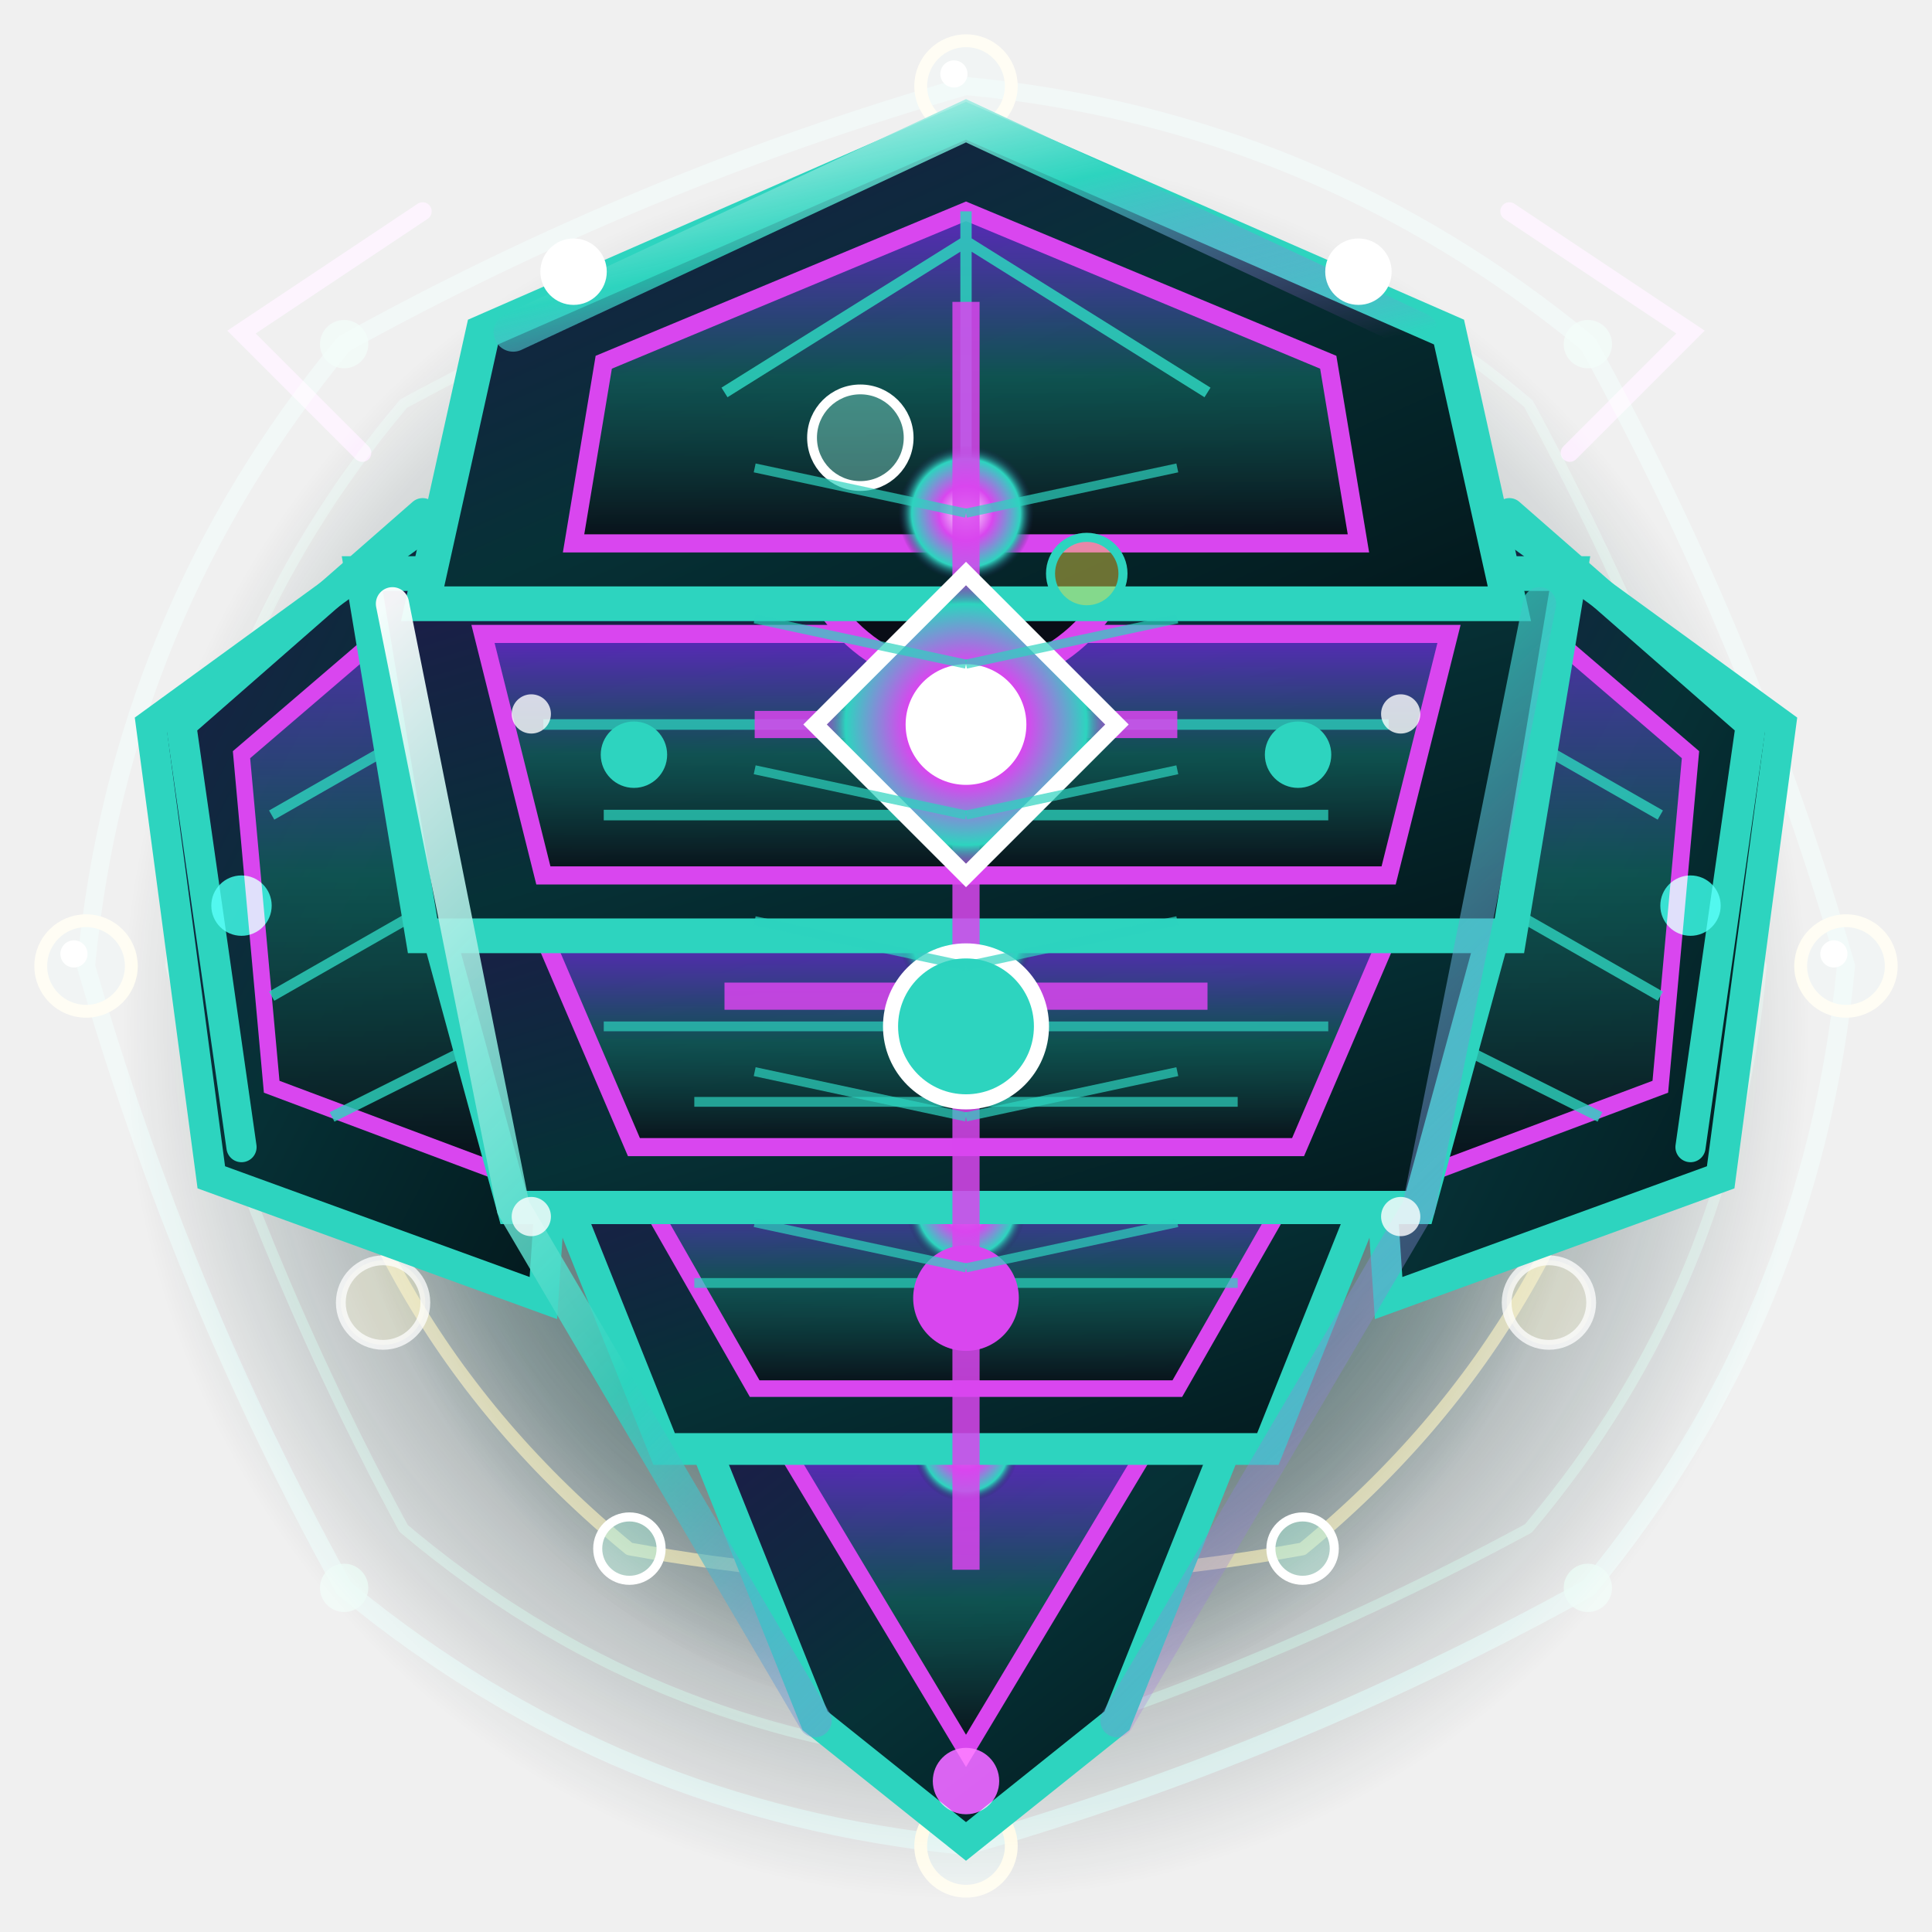
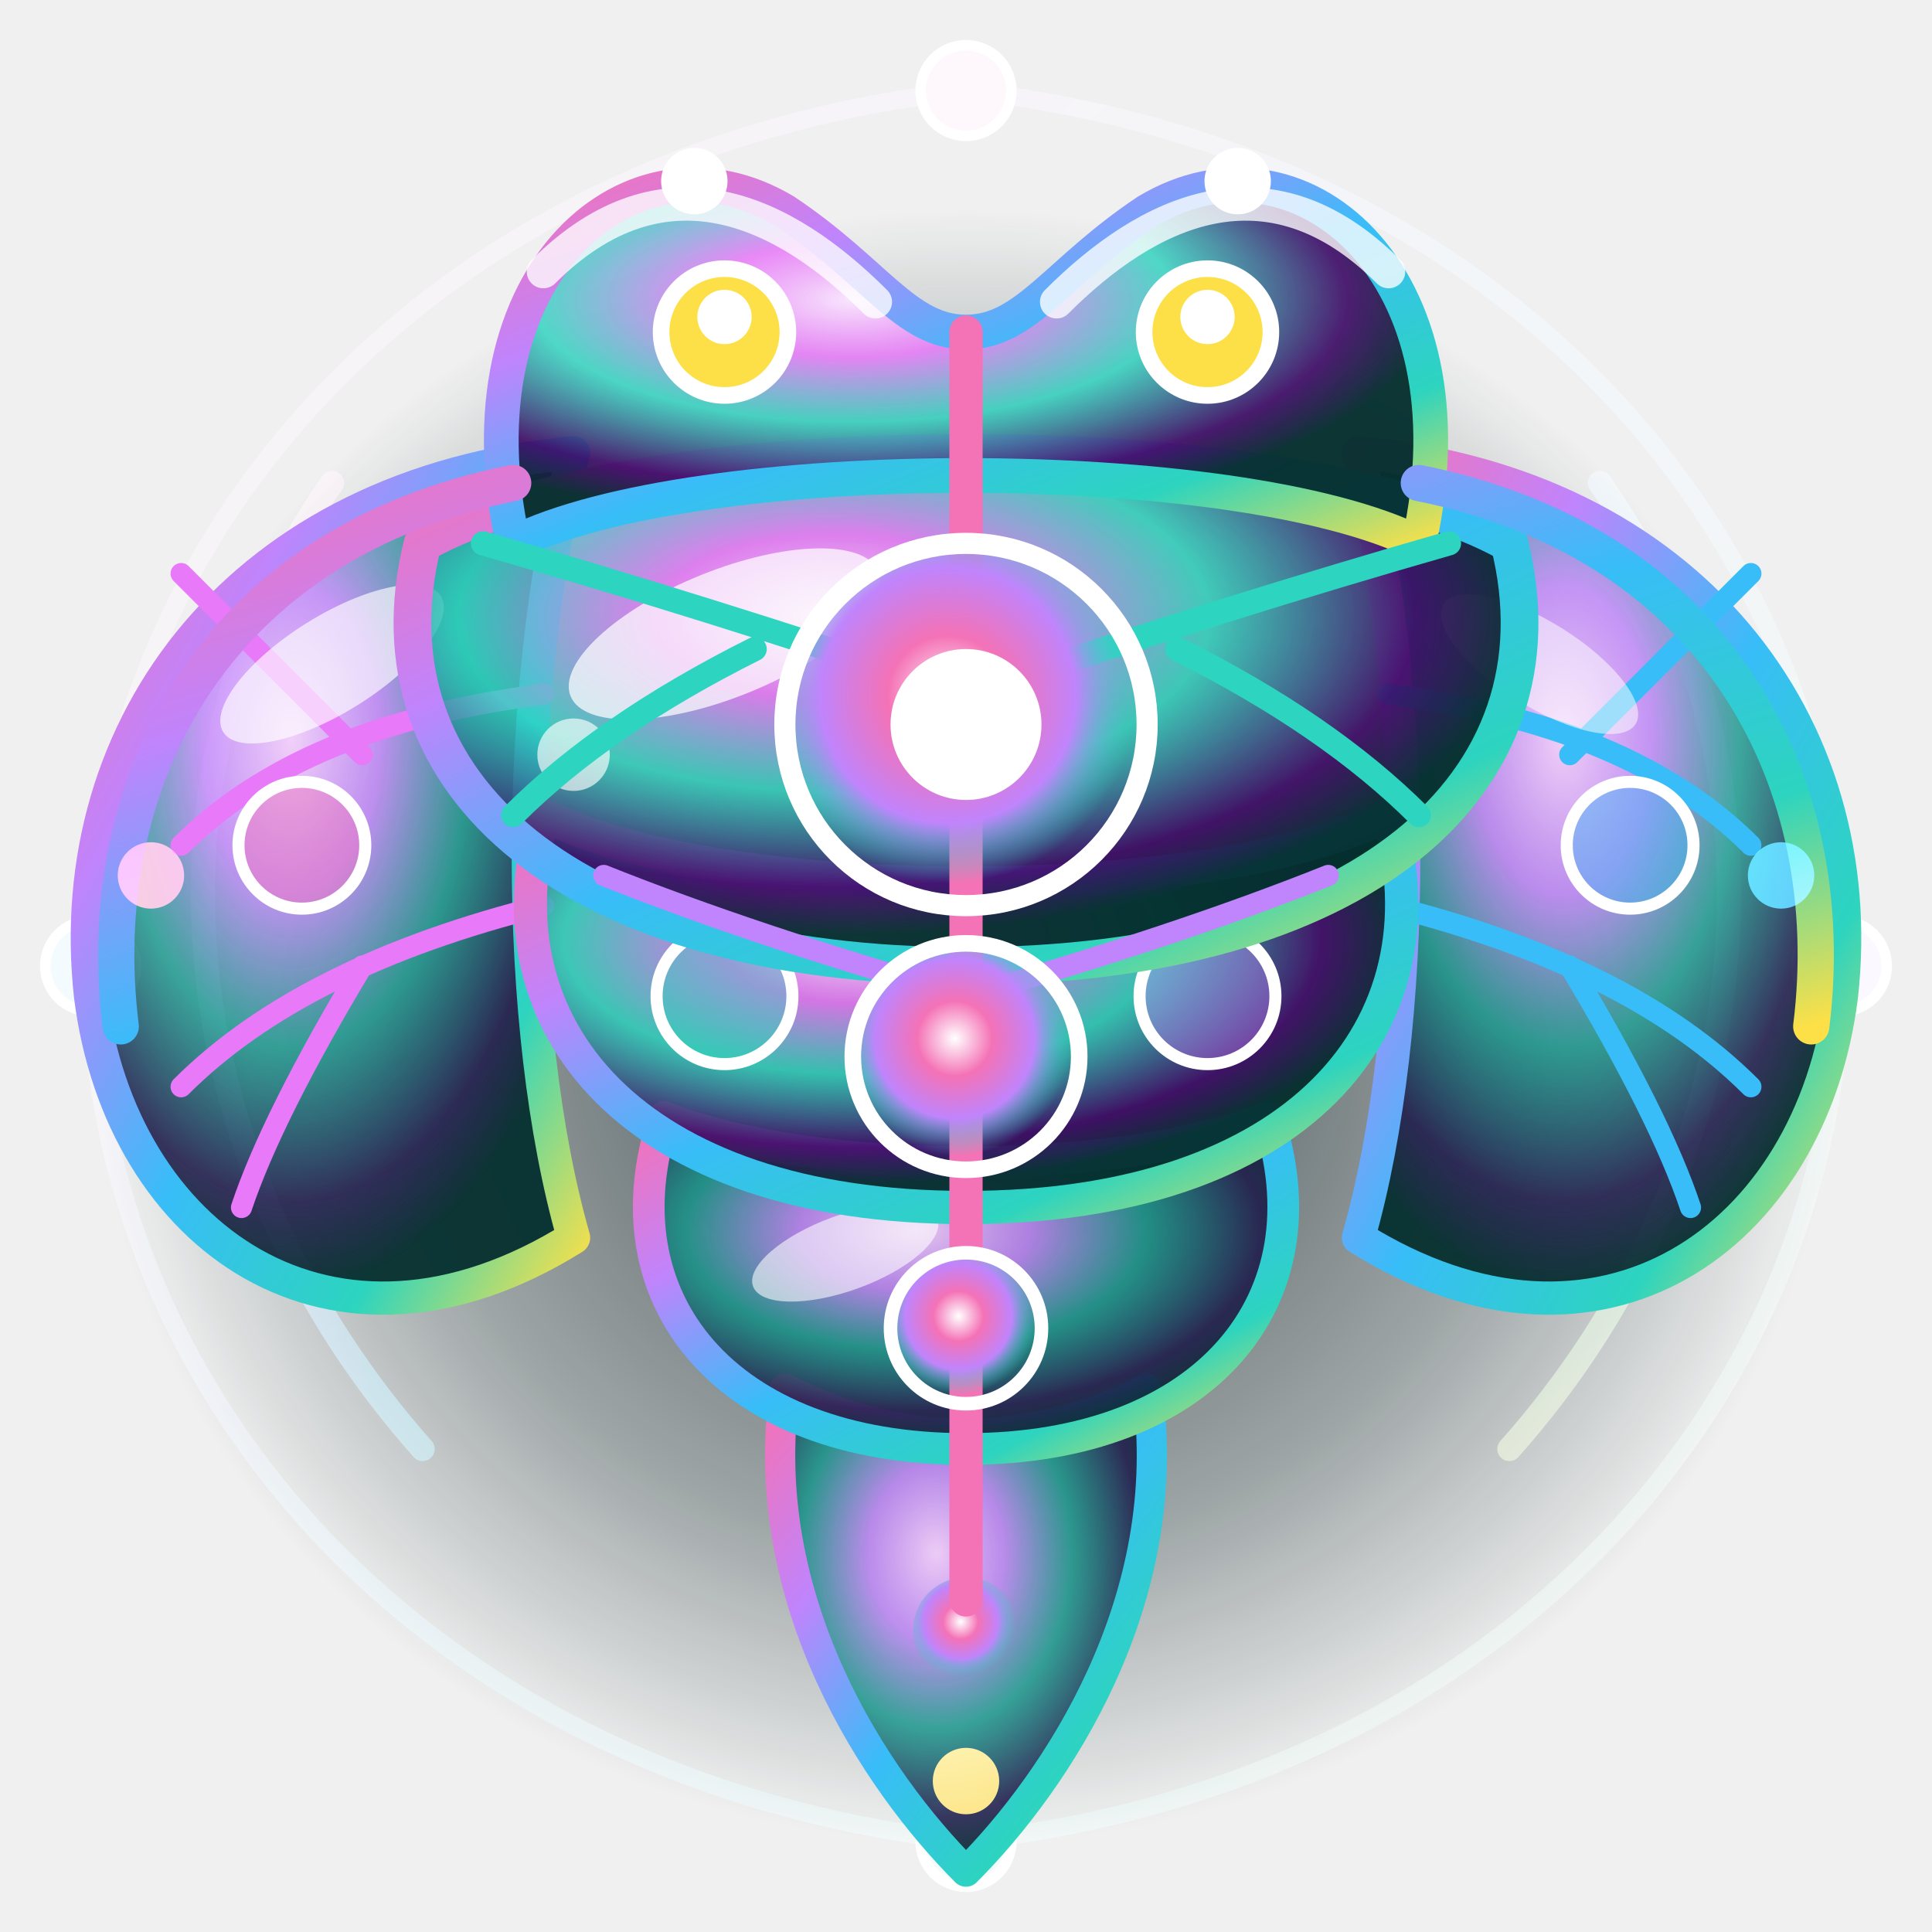
<svg xmlns="http://www.w3.org/2000/svg" viewBox="0 0 128 128" fill="none" data-rig-id="torso-t3-predator-rig" data-root-anchor="64,64" data-has-aura="true">
  <defs>
    <radialGradient id="t3-shadow" cx="50%" cy="50%" r="50%">
-       <stop offset="0%" stop-color="#021317" stop-opacity="0.75" />
-       <stop offset="65%" stop-color="#03181c" stop-opacity="0.35" />
+       <stop offset="0%" stop-color="#021317" stop-opacity="0.76" />
+       <stop offset="65%" stop-color="#03181c" stop-opacity="0.34" />
      <stop offset="100%" stop-color="#03181c" stop-opacity="0" />
    </radialGradient>
-     <radialGradient id="t3-aura" cx="50%" cy="50%" r="50%">
-       <stop offset="0%" stop-color="#d946ef" stop-opacity="0.28" />
-       <stop offset="55%" stop-color="#2dd4bf" stop-opacity="0.16" />
-       <stop offset="100%" stop-color="#03181c" stop-opacity="0" />
+     <radialGradient id="t3-jelly-wing" cx="42%" cy="34%" r="65%">
+       <stop offset="0%" stop-color="#f5d0fe" stop-opacity="0.90" />
+       <stop offset="28%" stop-color="#c084fc" stop-opacity="0.80" />
+       <stop offset="56%" stop-color="#0d9488" stop-opacity="0.78" />
+       <stop offset="84%" stop-color="#1e1b4b" stop-opacity="0.88" />
+       <stop offset="100%" stop-color="#042f2e" stop-opacity="0.95" />
    </radialGradient>
-     <linearGradient id="t3-armor" x1="0%" y1="0%" x2="100%" y2="100%">
-       <stop offset="0%" stop-color="#1e1b4b" />
-       <stop offset="50%" stop-color="#063136" />
-       <stop offset="100%" stop-color="#03181c" />
+     <radialGradient id="t3-jelly-core" cx="38%" cy="32%" r="62%">
+       <stop offset="0%" stop-color="#fae8ff" stop-opacity="0.95" />
+       <stop offset="26%" stop-color="#e879f9" stop-opacity="0.86" />
+       <stop offset="55%" stop-color="#2dd4bf" stop-opacity="0.82" />
+       <stop offset="85%" stop-color="#3b0764" stop-opacity="0.90" />
+       <stop offset="100%" stop-color="#042f2e" stop-opacity="0.96" />
+     </radialGradient>
+     <linearGradient id="t3-ctenophore-irid" x1="0%" y1="0%" x2="100%" y2="100%">
+       <stop offset="0%" stop-color="#f472b6" />
+       <stop offset="25%" stop-color="#c084fc" />
+       <stop offset="52%" stop-color="#38bdf8" />
+       <stop offset="78%" stop-color="#2dd4bf" />
+       <stop offset="100%" stop-color="#fde047" />
    </linearGradient>
-     <linearGradient id="t3-carapace" x1="0%" y1="0%" x2="0%" y2="100%">
-       <stop offset="0%" stop-color="#6d28d9" stop-opacity="0.8" />
-       <stop offset="50%" stop-color="#115e59" stop-opacity="0.75" />
-       <stop offset="100%" stop-color="#090d16" stop-opacity="0.95" />
-     </linearGradient>
-     <radialGradient id="t3-core" cx="50%" cy="50%" r="50%">
+     <radialGradient id="t3-synapse" cx="45%" cy="42%" r="52%">
      <stop offset="0%" stop-color="#ffffff" />
-       <stop offset="40%" stop-color="#d946ef" />
-       <stop offset="80%" stop-color="#2dd4bf" />
-       <stop offset="100%" stop-color="#1e1b4b" stop-opacity="0" />
-     </radialGradient>
-     <linearGradient id="t3-rim" x1="0%" y1="0%" x2="100%" y2="100%">
-       <stop offset="0%" stop-color="#ffffff" stop-opacity="0.95" />
-       <stop offset="45%" stop-color="#2dd4bf" stop-opacity="0.8" />
-       <stop offset="100%" stop-color="#d946ef" stop-opacity="0" />
-     </linearGradient>
-     <radialGradient id="confocal-halo" cx="50%" cy="50%" r="50%">
-       <stop offset="0%" stop-color="#2dd4bf" stop-opacity="0" />
-       <stop offset="68%" stop-color="#2dd4bf" stop-opacity="0.16" />
-       <stop offset="86%" stop-color="#a855f7" stop-opacity="0.32" />
-       <stop offset="100%" stop-color="#03181c" stop-opacity="0" />
+       <stop offset="32%" stop-color="#f472b6" />
+       <stop offset="68%" stop-color="#c084fc" />
+       <stop offset="100%" stop-color="#2dd4bf" stop-opacity="0" />
    </radialGradient>
  </defs>
  <g id="part-shadow-cast" data-pivot="64,68" data-parent="root" data-z-index="1" data-blend="multiply" style="mix-blend-mode: multiply">
-     <ellipse cx="64" cy="68" rx="56" ry="58" fill="url(#t3-shadow)" />
-     <ellipse cx="64" cy="68" rx="42" ry="46" fill="url(#t3-shadow)" />
+     <ellipse cx="64" cy="68" rx="58" ry="54" fill="url(#t3-shadow)" />
  </g>
  <g id="part-aura-ring-outer" data-pivot="64,64" data-parent="root" data-z-index="4" data-blend="screen" data-motion="spin-cw" style="mix-blend-mode: screen">
-     <circle cx="64" cy="64" r="62" fill="url(#t3-aura)" />
-     <path fill="none" stroke="#2dd4bf" stroke-width="1.2" stroke-opacity="0.65" d="M122.3,64 Q120.08,87.23 105.22,105.22 Q85.58,116.09 64,122.3 Q40.77,120.08 22.78,105.22 Q11.91,85.58 5.7,64 Q7.92,40.77 22.78,22.78 Q42.42,11.91 64,5.7 Q87.23,7.92 105.22,22.78 Q116.09,42.42 122.3,64 Z" stroke-linecap="round" stroke-linejoin="round" />
-     <path fill="none" stroke="#34d399" stroke-width="0.7" stroke-opacity="0.5" d="M116.7,64 Q114.91,85.09 101.26,101.26 Q83.43,110.91 64,116.7 Q42.91,114.91 26.74,101.26 Q17.09,83.43 11.3,64 Q13.09,42.91 26.74,26.74 Q44.57,17.09 64,11.3 Q85.09,13.09 101.26,26.74 Q110.91,44.57 116.7,64 Z" stroke-linecap="round" stroke-linejoin="round" />
-     <circle cx="122.3" cy="64" r="3.0" fill="#2dd4bf" fill-opacity="0.35" stroke="#fde047" stroke-width="0.85" />
-     <circle cx="121.5" cy="63.2" r="0.9" fill="#ffffff" />
-     <circle cx="105.2" cy="105.2" r="1.6" fill="#34d399" fill-opacity="0.8" />
-     <circle cx="64" cy="122.3" r="3.0" fill="#2dd4bf" fill-opacity="0.35" stroke="#fde047" stroke-width="0.85" />
-     <circle cx="63.2" cy="121.5" r="0.9" fill="#ffffff" />
-     <circle cx="22.8" cy="105.2" r="1.6" fill="#34d399" fill-opacity="0.8" />
-     <circle cx="5.7" cy="64" r="3.0" fill="#2dd4bf" fill-opacity="0.35" stroke="#fde047" stroke-width="0.85" />
-     <circle cx="4.9" cy="63.2" r="0.9" fill="#ffffff" />
-     <circle cx="22.8" cy="22.8" r="1.6" fill="#34d399" fill-opacity="0.8" />
-     <circle cx="64" cy="5.7" r="3.0" fill="#2dd4bf" fill-opacity="0.35" stroke="#fde047" stroke-width="0.85" />
-     <circle cx="63.2" cy="4.9" r="0.9" fill="#ffffff" />
-     <circle cx="105.2" cy="22.8" r="1.6" fill="#34d399" fill-opacity="0.8" />
+     <path d="M64 6 C100 10 122 36 122 64 C122 92 100 118 64 122 C28 118 6 92 6 64 C6 36 28 10 64 6 Z" stroke="url(#t3-ctenophore-irid)" stroke-width="1.2" stroke-opacity="0.55" />
+     <circle cx="64" cy="6" r="3.0" fill="#f472b6" stroke="#ffffff" stroke-width="0.7" />
+     <circle cx="122" cy="64" r="3.0" fill="#c084fc" stroke="#ffffff" stroke-width="0.7" />
+     <circle cx="64" cy="122" r="3.0" fill="#2dd4bf" stroke="#ffffff" stroke-width="0.7" />
+     <circle cx="6" cy="64" r="3.0" fill="#38bdf8" stroke="#ffffff" stroke-width="0.7" />
  </g>
  <g id="part-aura-ring-inner" data-pivot="64,64" data-parent="root" data-z-index="5" data-blend="screen" data-motion="spin-ccw" style="mix-blend-mode: screen">
-     <path fill="none" stroke="#fde047" stroke-width="0.85" stroke-opacity="0.62" d="M108.6,64 Q104.7,87.5 86.3,102.62 Q64,106.68 41.7,102.62 Q23.3,87.5 19.4,64 Q27.04,42.66 41.7,25.38 Q64,17 86.3,25.38 Q100.96,42.66 108.6,64 Z" stroke-linecap="round" stroke-linejoin="round" />
-     <circle cx="108.6" cy="64" r="2.1" fill="#34d399" fill-opacity="0.45" stroke="#ffffff" stroke-width="0.6" />
-     <circle cx="86.3" cy="102.6" r="2.1" fill="#34d399" fill-opacity="0.45" stroke="#ffffff" stroke-width="0.6" />
-     <circle cx="41.7" cy="102.6" r="2.1" fill="#34d399" fill-opacity="0.45" stroke="#ffffff" stroke-width="0.6" />
-     <circle cx="19.4" cy="64" r="2.1" fill="#34d399" fill-opacity="0.45" stroke="#ffffff" stroke-width="0.6" />
-     <circle cx="41.7" cy="25.4" r="2.1" fill="#34d399" fill-opacity="0.45" stroke="#ffffff" stroke-width="0.6" />
-     <circle cx="86.3" cy="25.4" r="2.1" fill="#34d399" fill-opacity="0.45" stroke="#ffffff" stroke-width="0.6" />
-     <circle cx="102.62" cy="86.3" r="2.8" fill="#fde047" fill-opacity="0.38" stroke="#ffffff" stroke-width="0.65" stroke-opacity="0.75" />
-     <circle cx="25.38" cy="86.3" r="2.8" fill="#fde047" fill-opacity="0.38" stroke="#ffffff" stroke-width="0.65" stroke-opacity="0.75" />
-     <circle cx="64" cy="19.4" r="2.8" fill="#fde047" fill-opacity="0.38" stroke="#ffffff" stroke-width="0.65" stroke-opacity="0.75" />
+     <path d="M22 32 C8 52 12 78 28 96 M106 32 C120 52 116 78 100 96" stroke="url(#t3-ctenophore-irid)" stroke-width="1.6" stroke-linecap="round" stroke-opacity="0.68" />
  </g>
  <g id="part-torso-tail" data-pivot="64,96" data-parent="part-torso-thorax-3" data-z-index="12" data-blend="normal" data-motion="wave-tail">
-     <circle cx="64" cy="96" r="8" fill="#090d16" stroke="#d946ef" stroke-width="1.5" />
-     <polygon points="46,94 82,94 74,114 64,122 54,114" fill="url(#t3-armor)" stroke="#2dd4bf" stroke-width="2.0" />
-     <polygon points="52,96 76,96 64,116" fill="url(#t3-carapace)" stroke="#d946ef" stroke-width="1.1" />
-     <circle cx="64" cy="96" r="3.5" fill="url(#t3-core)" />
+     <path d="M52 92 C50 106 58 118 64 124 C70 118 78 106 76 92 C68 96 60 96 52 92 Z" fill="url(#t3-jelly-wing)" stroke="url(#t3-ctenophore-irid)" stroke-width="2.0" stroke-linejoin="round" />
+     <circle cx="64" cy="108" r="3.5" fill="url(#t3-synapse)" />
  </g>
  <g id="part-torso-thorax-3" data-pivot="64,80" data-parent="part-torso-thorax-2" data-z-index="16" data-blend="normal" data-motion="wave-spine-3">
-     <circle cx="64" cy="80" r="10" fill="#090d16" stroke="#2dd4bf" stroke-width="1.5" />
-     <polygon points="36,76 92,76 84,96 44,96" fill="url(#t3-armor)" stroke="#2dd4bf" stroke-width="2.1" />
-     <polygon points="42,78 86,78 78,92 50,92" fill="url(#t3-carapace)" stroke="#d946ef" stroke-width="1.1" />
-     <line x1="46" y1="85" x2="82" y2="85" stroke="#2dd4bf" stroke-width="0.65" stroke-opacity="0.7" />
-     <circle cx="64" cy="80" r="4" fill="url(#t3-core)" />
+     <path d="M44 74 C40 86 48 96 64 96 C80 96 88 86 84 74 C74 78 54 78 44 74 Z" fill="url(#t3-jelly-wing)" stroke="url(#t3-ctenophore-irid)" stroke-width="2.1" stroke-linejoin="round" />
+     <ellipse cx="56" cy="83" rx="6.5" ry="2.5" transform="rotate(-20 56 83)" fill="#ffffff" fill-opacity="0.58" />
  </g>
-   <g id="part-flank-L" data-pivot="30,56" data-parent="part-torso-thorax-1" data-z-index="19" data-blend="normal" data-motion="rotate-sym-left">
-     <circle cx="30" cy="56" r="7" fill="#090d16" stroke="#2dd4bf" stroke-width="1.5" />
-     <polygon points="32,32 10,48 14,78 36,86 38,56" fill="url(#t3-armor)" stroke="#2dd4bf" stroke-width="2.0" />
-     <polygon points="30,38 16,50 18,72 34,78" fill="url(#t3-carapace)" stroke="#d946ef" stroke-width="1.1" />
-     <path d="M32 46 L18 54 M32 58 L18 66 M34 68 L22 74" stroke="#2dd4bf" stroke-width="0.7" stroke-opacity="0.8" />
-     <circle cx="30" cy="56" r="3" fill="#d946ef" />
+   <g id="part-flank-L" data-pivot="34,54" data-parent="part-torso-thorax-1" data-z-index="19" data-blend="normal" data-motion="rotate-sym-left">
+     <path d="M38 30 C16 32 4 48 6 66 C8 82 22 92 38 82 C34 68 34 46 38 30 Z" fill="url(#t3-jelly-wing)" stroke="url(#t3-ctenophore-irid)" stroke-width="2.2" stroke-linejoin="round" />
+     <path d="M36 46 Q20 48 12 56 M24 50 Q16 42 12 38 M36 60 Q20 64 12 72 M24 64 Q18 74 16 80" stroke="#e879f9" stroke-width="1.4" stroke-linecap="round" />
+     <circle cx="20" cy="56" r="4.2" fill="#f472b6" fill-opacity="0.42" stroke="#ffffff" stroke-width="0.8" />
+     <ellipse cx="22" cy="44" rx="8.5" ry="3.2" transform="rotate(-32 22 44)" fill="#ffffff" fill-opacity="0.65" />
  </g>
-   <g id="part-flank-R" data-pivot="98,56" data-parent="part-torso-thorax-1" data-z-index="19" data-blend="normal" data-motion="rotate-sym-right">
-     <circle cx="98" cy="56" r="7" fill="#090d16" stroke="#2dd4bf" stroke-width="1.5" />
-     <polygon points="96,32 118,48 114,78 92,86 90,56" fill="url(#t3-armor)" stroke="#2dd4bf" stroke-width="2.0" />
-     <polygon points="98,38 112,50 110,72 94,78" fill="url(#t3-carapace)" stroke="#d946ef" stroke-width="1.1" />
-     <path d="M96 46 L110 54 M96 58 L110 66 M94 68 L106 74" stroke="#2dd4bf" stroke-width="0.7" stroke-opacity="0.8" />
-     <circle cx="98" cy="56" r="3" fill="#d946ef" />
+   <g id="part-flank-R" data-pivot="94,54" data-parent="part-torso-thorax-1" data-z-index="19" data-blend="normal" data-motion="rotate-sym-right">
+     <path d="M90 30 C112 32 124 48 122 66 C120 82 106 92 90 82 C94 68 94 46 90 30 Z" fill="url(#t3-jelly-wing)" stroke="url(#t3-ctenophore-irid)" stroke-width="2.2" stroke-linejoin="round" />
+     <path d="M92 46 Q108 48 116 56 M104 50 Q112 42 116 38 M92 60 Q108 64 116 72 M104 64 Q110 74 112 80" stroke="#38bdf8" stroke-width="1.4" stroke-linecap="round" />
+     <circle cx="108" cy="56" r="4.2" fill="#38bdf8" fill-opacity="0.42" stroke="#ffffff" stroke-width="0.8" />
+     <ellipse cx="102" cy="44" rx="7.5" ry="2.8" transform="rotate(32 102 44)" fill="#ffffff" fill-opacity="0.52" />
  </g>
  <g id="part-torso-thorax-2" data-pivot="64,62" data-parent="part-torso-thorax-1" data-z-index="22" data-blend="normal" data-motion="wave-spine-2">
-     <circle cx="64" cy="62" r="11" fill="#090d16" stroke="#2dd4bf" stroke-width="1.6" />
-     <polygon points="28,58 100,58 94,80 34,80" fill="url(#t3-armor)" stroke="#2dd4bf" stroke-width="2.2" />
-     <polygon points="36,62 92,62 86,76 42,76" fill="url(#t3-carapace)" stroke="#d946ef" stroke-width="1.2" />
-     <path d="M40 68 L88 68 M46 73 L82 73" stroke="#2dd4bf" stroke-width="0.65" stroke-opacity="0.7" />
-     <circle cx="64" cy="62" r="4.5" fill="url(#t3-core)" />
+     <path d="M36 54 C32 68 42 80 64 80 C86 80 96 68 92 54 C80 60 48 60 36 54 Z" fill="url(#t3-jelly-core)" stroke="url(#t3-ctenophore-irid)" stroke-width="2.2" stroke-linejoin="round" />
+     <circle cx="48" cy="66" r="4.5" fill="#2dd4bf" fill-opacity="0.40" stroke="#ffffff" stroke-width="0.8" />
+     <circle cx="80" cy="66" r="4.5" fill="#c084fc" fill-opacity="0.40" stroke="#ffffff" stroke-width="0.8" />
  </g>
  <g id="part-torso-thorax-1" data-pivot="64,44" data-parent="root" data-z-index="26" data-blend="normal" data-motion="wave-spine-1">
-     <polygon points="24,38 104,38 100,62 28,62" fill="url(#t3-armor)" stroke="#2dd4bf" stroke-width="2.3" />
-     <polygon points="32,42 96,42 92,58 36,58" fill="url(#t3-carapace)" stroke="#d946ef" stroke-width="1.2" />
-     <path d="M36 48 L92 48 M40 54 L88 54" stroke="#2dd4bf" stroke-width="0.7" stroke-opacity="0.75" />
-     <circle cx="42" cy="50" r="2.2" fill="#2dd4bf" />
-     <circle cx="86" cy="50" r="2.2" fill="#2dd4bf" />
+     <path d="M28 36 C24 52 38 64 64 64 C90 64 104 52 100 36 C86 28 42 28 28 36 Z" fill="url(#t3-jelly-core)" stroke="url(#t3-ctenophore-irid)" stroke-width="2.5" stroke-linejoin="round" />
+     <ellipse cx="48" cy="42" rx="11" ry="4.2" transform="rotate(-22 48 42)" fill="#ffffff" fill-opacity="0.72" />
+     <circle cx="38" cy="50" r="2.4" fill="#ffffff" fill-opacity="0.65" />
  </g>
-   <g id="part-torso-head" data-pivot="64,34" data-parent="part-torso-thorax-1" data-z-index="30" data-blend="normal" data-motion="nod-head">
-     <circle cx="64" cy="34" r="11" fill="#090d16" stroke="#d946ef" stroke-width="1.6" />
-     <polygon points="64,8 96,22 100,40 28,40 32,22" fill="url(#t3-armor)" stroke="#2dd4bf" stroke-width="2.3" />
-     <polygon points="64,14 88,24 90,36 38,36 40,24" fill="url(#t3-carapace)" stroke="#d946ef" stroke-width="1.2" />
-     <path d="M48 26 L64 16 L80 26 M64 14 L64 36" stroke="#2dd4bf" stroke-width="0.75" stroke-opacity="0.85" />
-     <circle cx="64" cy="34" r="4.5" fill="url(#t3-core)" />
-     <circle cx="57" cy="29" r="3.2" fill="#99f6e4" fill-opacity="0.38" stroke="#ffffff" stroke-width="0.65" />
-     <circle cx="72" cy="38" r="2.4" fill="#fde047" fill-opacity="0.42" stroke="#2dd4bf" stroke-width="0.6" />
+   <g id="part-torso-head" data-pivot="64,28" data-parent="part-torso-thorax-1" data-z-index="30" data-blend="normal" data-motion="nod-head">
+     <path d="M34 36 C30 18 42 8 52 14 C58 18 60 22 64 22 C68 22 70 18 76 14 C86 8 98 18 94 36 C82 30 46 30 34 36 Z" fill="url(#t3-jelly-core)" stroke="url(#t3-ctenophore-irid)" stroke-width="2.3" stroke-linejoin="round" />
+     <circle cx="48" cy="22" r="4.2" fill="#fde047" stroke="#ffffff" stroke-width="1.1" />
+     <circle cx="48" cy="21" r="1.8" fill="#ffffff" />
+     <circle cx="80" cy="22" r="4.2" fill="#fde047" stroke="#ffffff" stroke-width="1.1" />
+     <circle cx="80" cy="21" r="1.8" fill="#ffffff" />
  </g>
-   <g id="part-neural-core" data-pivot="64,56" data-parent="part-torso-thorax-1" data-z-index="35" data-blend="normal" data-motion="pulse-core">
-     <path d="M64 20 L64 104 M50 48 L78 48 M48 66 L80 66" stroke="#d946ef" stroke-width="1.8" stroke-opacity="0.85" />
-     <polygon points="64,38 74,48 64,58 54,48" fill="url(#t3-core)" stroke="#ffffff" stroke-width="1.1" />
-     <circle cx="64" cy="48" r="4" fill="#ffffff" />
-     <circle cx="64" cy="68" r="5" fill="#2dd4bf" stroke="#ffffff" stroke-width="1.0" />
-     <circle cx="64" cy="86" r="3.5" fill="#d946ef" />
-     <line x1="64" y1="34" x2="50" y2="31" stroke="#2dd4bf" stroke-width="0.6" stroke-opacity="0.7" />
-     <line x1="64" y1="34" x2="78" y2="31" stroke="#2dd4bf" stroke-width="0.6" stroke-opacity="0.7" />
-     <line x1="64" y1="44" x2="50" y2="41" stroke="#2dd4bf" stroke-width="0.6" stroke-opacity="0.7" />
-     <line x1="64" y1="44" x2="78" y2="41" stroke="#2dd4bf" stroke-width="0.6" stroke-opacity="0.7" />
-     <line x1="64" y1="54" x2="50" y2="51" stroke="#2dd4bf" stroke-width="0.6" stroke-opacity="0.7" />
-     <line x1="64" y1="54" x2="78" y2="51" stroke="#2dd4bf" stroke-width="0.6" stroke-opacity="0.7" />
-     <line x1="64" y1="64" x2="50" y2="61" stroke="#2dd4bf" stroke-width="0.6" stroke-opacity="0.7" />
-     <line x1="64" y1="64" x2="78" y2="61" stroke="#2dd4bf" stroke-width="0.6" stroke-opacity="0.7" />
-     <line x1="64" y1="74" x2="50" y2="71" stroke="#2dd4bf" stroke-width="0.6" stroke-opacity="0.7" />
-     <line x1="64" y1="74" x2="78" y2="71" stroke="#2dd4bf" stroke-width="0.6" stroke-opacity="0.7" />
-     <line x1="64" y1="84" x2="50" y2="81" stroke="#2dd4bf" stroke-width="0.6" stroke-opacity="0.7" />
-     <line x1="64" y1="84" x2="78" y2="81" stroke="#2dd4bf" stroke-width="0.6" stroke-opacity="0.7" />
+   <g id="part-neural-core" data-pivot="64,52" data-parent="part-torso-thorax-1" data-z-index="35" data-blend="normal" data-motion="pulse-core">
+     <path d="M64 22 L64 106" stroke="#f472b6" stroke-width="2.2" stroke-linecap="round" />
+     <path d="M64 46 Q46 40 32 36 M50 43 Q40 48 34 54 M64 46 Q82 40 96 36 M78 43 Q88 48 94 54" stroke="#2dd4bf" stroke-width="1.6" stroke-linecap="round" />
+     <path d="M64 66 Q50 62 40 58 M64 66 Q78 62 88 58" stroke="#c084fc" stroke-width="1.4" stroke-linecap="round" />
+     <circle cx="64" cy="48" r="12" fill="url(#t3-synapse)" stroke="#ffffff" stroke-width="1.4" />
+     <circle cx="64" cy="48" r="5" fill="#ffffff" />
+     <circle cx="64" cy="70" r="7.5" fill="url(#t3-synapse)" stroke="#ffffff" stroke-width="1.1" />
+     <circle cx="64" cy="88" r="5.0" fill="url(#t3-synapse)" stroke="#ffffff" stroke-width="0.9" />
  </g>
  <g id="part-light-rim-torso" data-pivot="64,64" data-parent="part-torso-thorax-1" data-z-index="45" data-blend="plus-lighter" style="mix-blend-mode: plus-lighter">
-     <path d="M34 22 L64 8 L94 22" stroke="url(#t3-rim)" stroke-width="2.6" stroke-linecap="round" />
-     <path d="M26 40 L34 80 L54 114 M102 40 L94 80 L74 114" stroke="url(#t3-rim)" stroke-width="2.2" stroke-linecap="round" />
+     <path d="M36 18 C44 10 52 14 58 20 M92 18 C84 10 76 14 70 20" stroke="#ffffff" stroke-width="2.2" stroke-linecap="round" stroke-opacity="0.78" />
  </g>
-   <g id="part-light-rim-flank" data-pivot="64,56" data-parent="part-torso-thorax-1" data-z-index="45" data-blend="plus-lighter" style="mix-blend-mode: plus-lighter">
-     <path d="M28 34 L12 48 L16 76 M100 34 L116 48 L112 76" stroke="#2dd4bf" stroke-width="2.0" stroke-linecap="round" />
+   <g id="part-light-rim-flank" data-pivot="64,54" data-parent="part-torso-thorax-1" data-z-index="45" data-blend="plus-lighter" style="mix-blend-mode: plus-lighter">
+     <path d="M34 32 C14 36 6 52 8 68 M94 32 C114 36 122 52 120 68" stroke="url(#t3-ctenophore-irid)" stroke-width="2.4" stroke-linecap="round" />
  </g>
  <g id="part-aura-corona-top" data-pivot="64,64" data-parent="root" data-z-index="65" data-blend="screen" data-motion="pulse-breathe" style="mix-blend-mode: screen">
-     <path d="M24 30 L16 22 L28 14 M104 30 L112 22 L100 14" stroke="#d946ef" stroke-width="1.2" stroke-linecap="round" />
-     <circle cx="38" cy="18" r="2.2" fill="#ffffff" />
-     <circle cx="90" cy="18" r="2.2" fill="#ffffff" />
-     <circle cx="16" cy="60" r="2.0" fill="#2dd4bf" />
-     <circle cx="112" cy="60" r="2.0" fill="#2dd4bf" />
-     <circle cx="64" cy="118" r="2.2" fill="#d946ef" />
-     <circle cx="92.8" cy="80.6" r="1.3" fill="#ffffff" fill-opacity="0.8" />
-     <circle cx="35.2" cy="80.6" r="1.3" fill="#ffffff" fill-opacity="0.8" />
-     <circle cx="35.2" cy="47.3" r="1.3" fill="#ffffff" fill-opacity="0.8" />
-     <circle cx="92.8" cy="47.3" r="1.3" fill="#ffffff" fill-opacity="0.8" />
+     <circle cx="46" cy="12" r="2.2" fill="#ffffff" />
+     <circle cx="82" cy="12" r="2.2" fill="#ffffff" />
+     <circle cx="10" cy="58" r="2.2" fill="#f472b6" />
+     <circle cx="118" cy="58" r="2.2" fill="#38bdf8" />
+     <circle cx="64" cy="118" r="2.2" fill="#fde047" />
  </g>
</svg>
